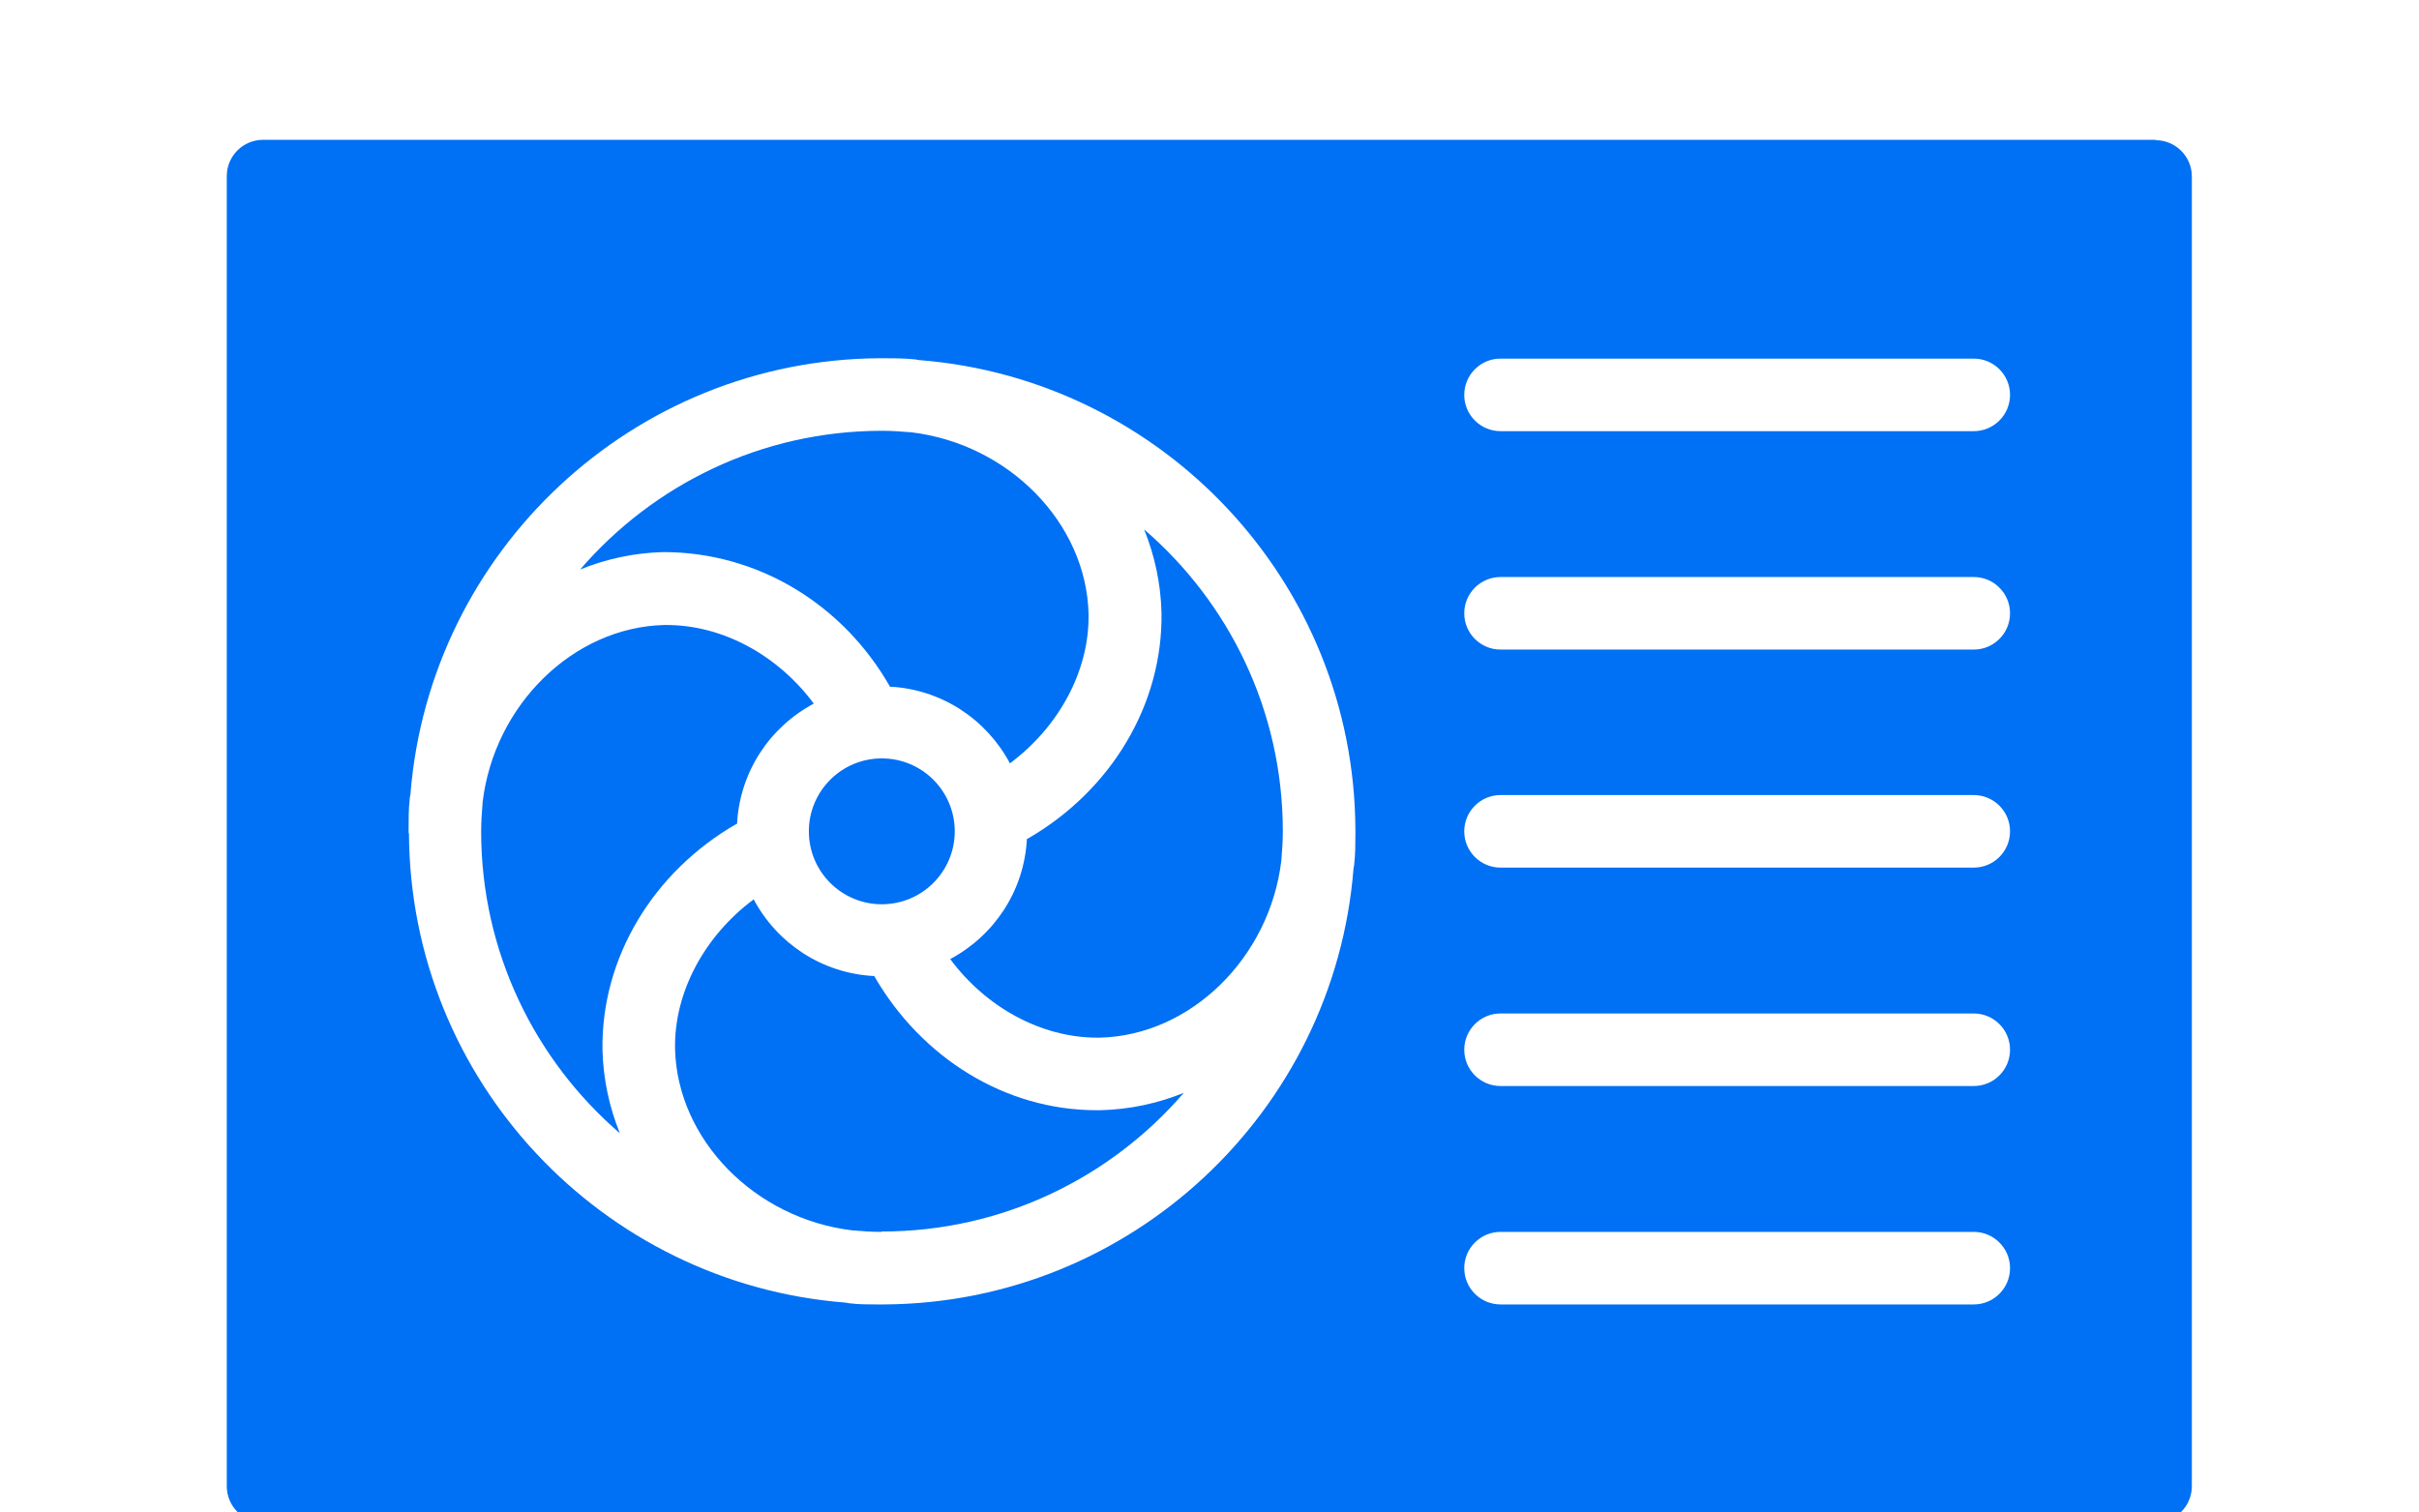
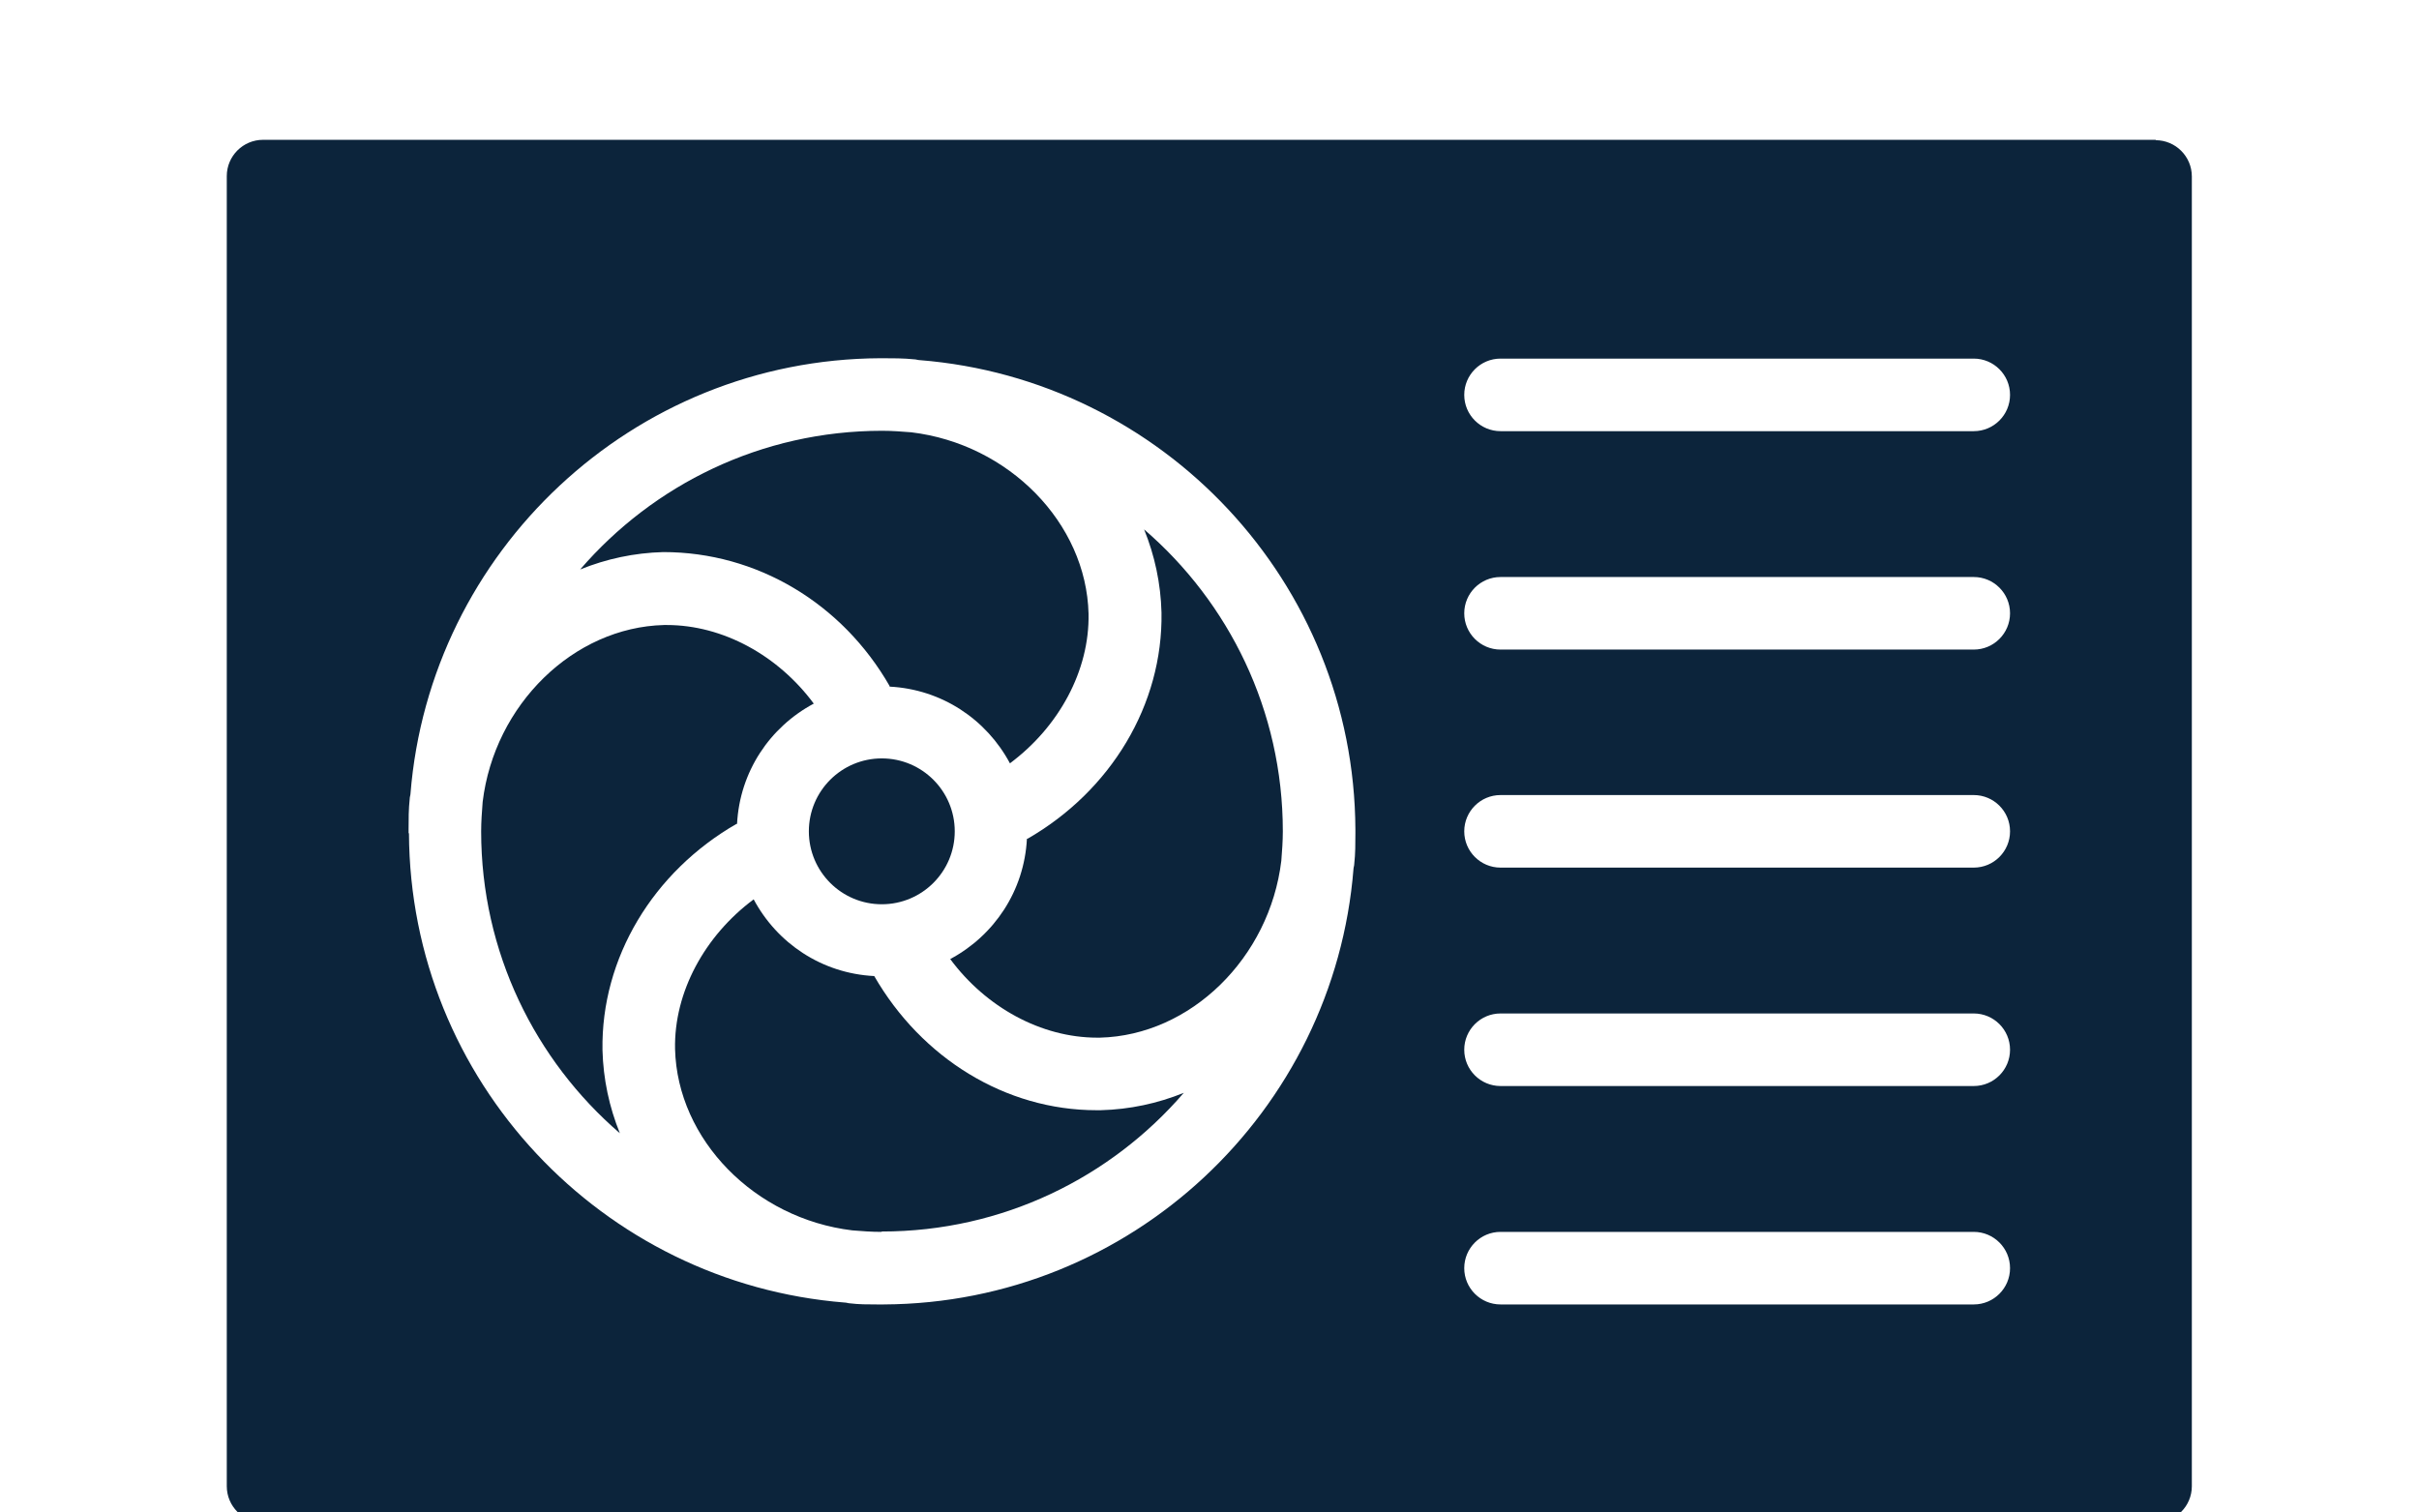
- <svg xmlns="http://www.w3.org/2000/svg" fill="#0070F4" viewBox="0 10 64 40">
+ <svg xmlns="http://www.w3.org/2000/svg" fill="#0c243b" viewBox="0 10 64 40">
  <path d="m57.04,13.7H6.96c-.53,0-.96.43-.96.96v34.67c0,.53.43.96.96.96h50.07c.53,0,.96-.43.96-.96V14.67c0-.53-.43-.96-.96-.96ZM10.81,32.05h0v-.1c0-.27,0-.54.03-.81,0-.05.02-.1.02-.13.51-6.42,5.88-11.5,12.43-11.53h.04c.29,0,.58,0,.87.03.04,0,.08.02.13.02,6.42.51,11.5,5.87,11.53,12.42h0v.1c0,.27,0,.54-.03.81,0,.05-.02.1-.02.13-.51,6.42-5.88,11.5-12.43,11.53h-.18c-.24,0-.48,0-.72-.03-.04,0-.08-.02-.13-.02-6.42-.51-11.5-5.87-11.53-12.42Zm28.89-1.01h12.52c.53,0,.96.43.96.96s-.43.96-.96.96h-12.52c-.53,0-.96-.43-.96-.96s.43-.96.96-.96Zm-.96-4.81c0-.53.43-.96.96-.96h12.52c.53,0,.96.43.96.96s-.43.96-.96.96h-12.52c-.53,0-.96-.43-.96-.96Zm.96,10.59h12.52c.53,0,.96.43.96.96s-.43.96-.96.96h-12.52c-.53,0-.96-.43-.96-.96s.43-.96.96-.96Zm0,5.78h12.52c.53,0,.96.43.96.96s-.43.96-.96.96h-12.52c-.53,0-.96-.43-.96-.96s.43-.96.96-.96Zm12.52-21.19h-12.52c-.53,0-.96-.43-.96-.96s.43-.96.96-.96h12.52c.53,0,.96.43.96.96s-.43.96-.96.96Z" />
  <path d="m19.5,31.81c.07-1.39.87-2.57,2.03-3.19-.94-1.27-2.4-2.08-3.89-2.08h-.07c-2.4.06-4.49,2.11-4.8,4.68-.02.26-.04.52-.04.78,0,3.2,1.43,6.06,3.67,7.99-.28-.69-.44-1.43-.46-2.2-.04-2.44,1.34-4.72,3.55-5.99Z" />
  <path d="m23.53,28.17c1.39.07,2.57.87,3.19,2.03,1.29-.96,2.11-2.45,2.08-3.96-.06-2.4-2.11-4.49-4.69-4.8-.25-.02-.51-.04-.77-.04-3.2,0-6.06,1.43-7.99,3.67.69-.28,1.43-.44,2.2-.46,2.47,0,4.73,1.35,5.99,3.55Z" />
  <circle cx="23.33" cy="32" r="1.93" />
  <path d="m27.17,32.19c-.07,1.39-.87,2.57-2.03,3.19.94,1.27,2.4,2.08,3.89,2.08h.07c2.4-.06,4.49-2.11,4.8-4.68.02-.26.04-.52.04-.78,0-3.2-1.43-6.06-3.67-7.99.28.69.44,1.43.46,2.2.04,2.44-1.34,4.72-3.55,5.99Z" />
  <path d="m23.33,42.59c3.2,0,6.06-1.43,7.99-3.67-.69.28-1.43.44-2.2.46h-.11c-2.41,0-4.63-1.38-5.88-3.55-1.39-.07-2.57-.87-3.19-2.03-1.29.96-2.11,2.45-2.08,3.96.06,2.4,2.11,4.49,4.69,4.8.25.02.51.04.77.04Z" />
</svg>
